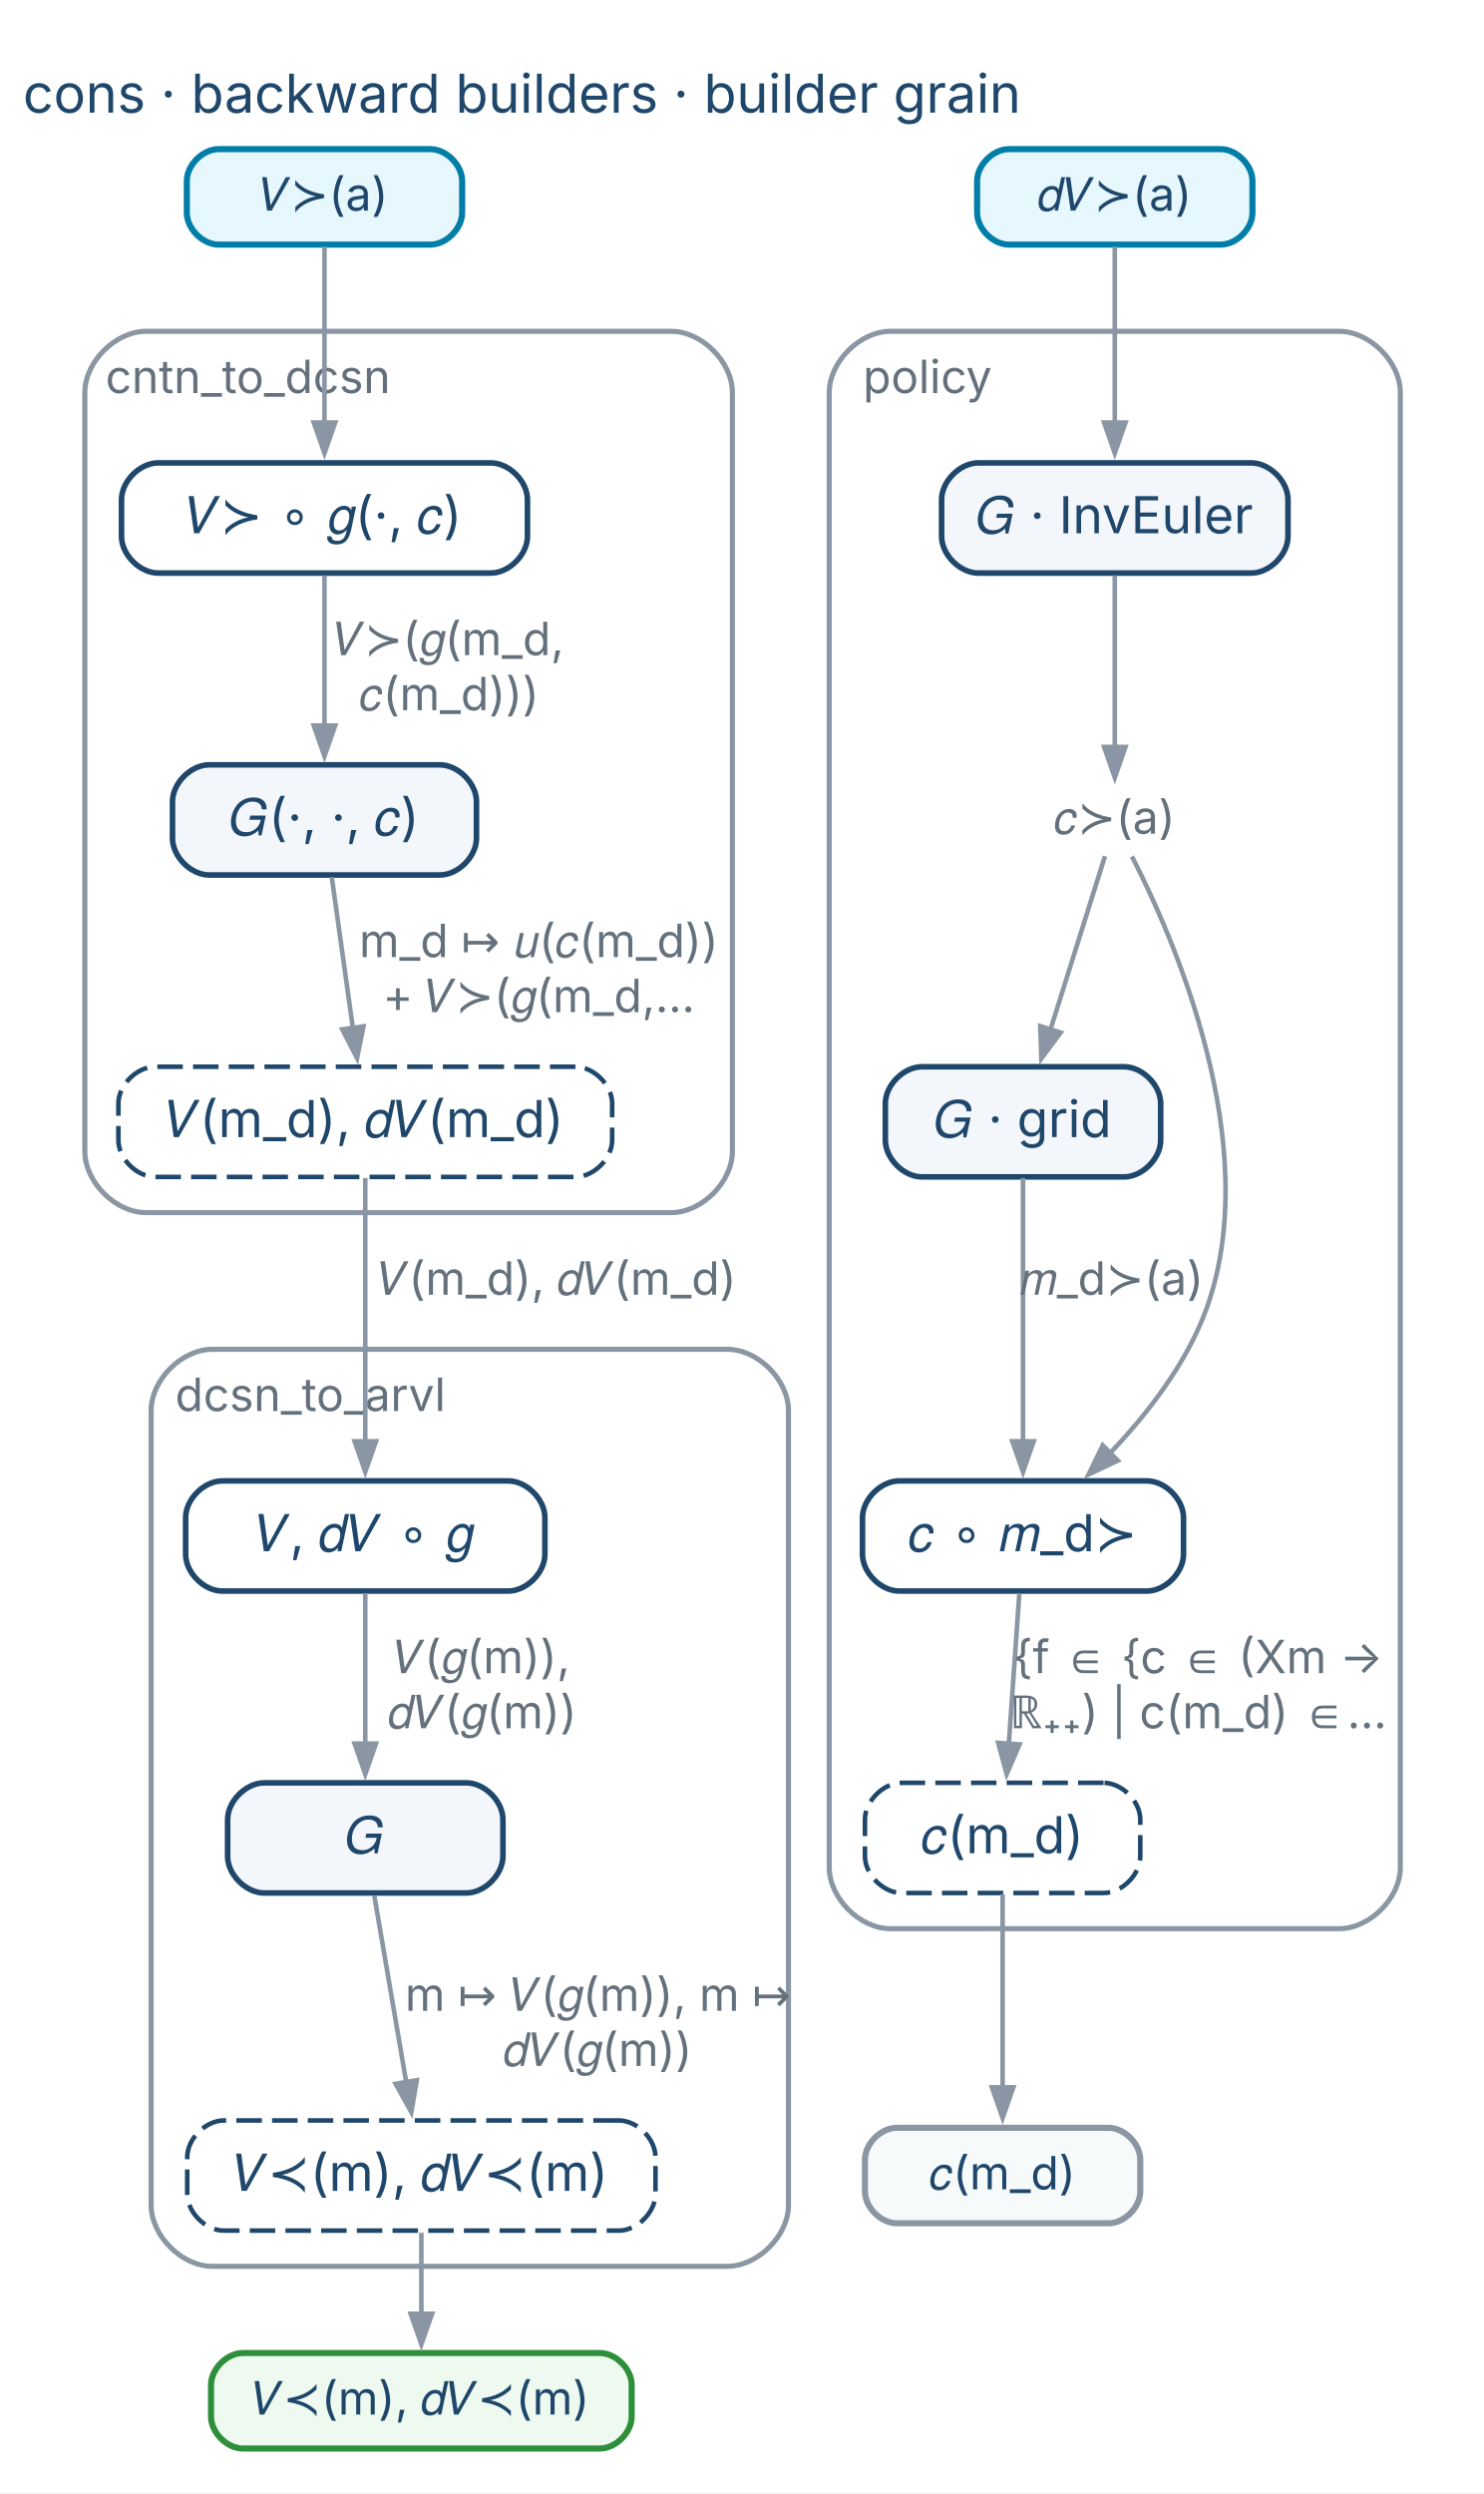
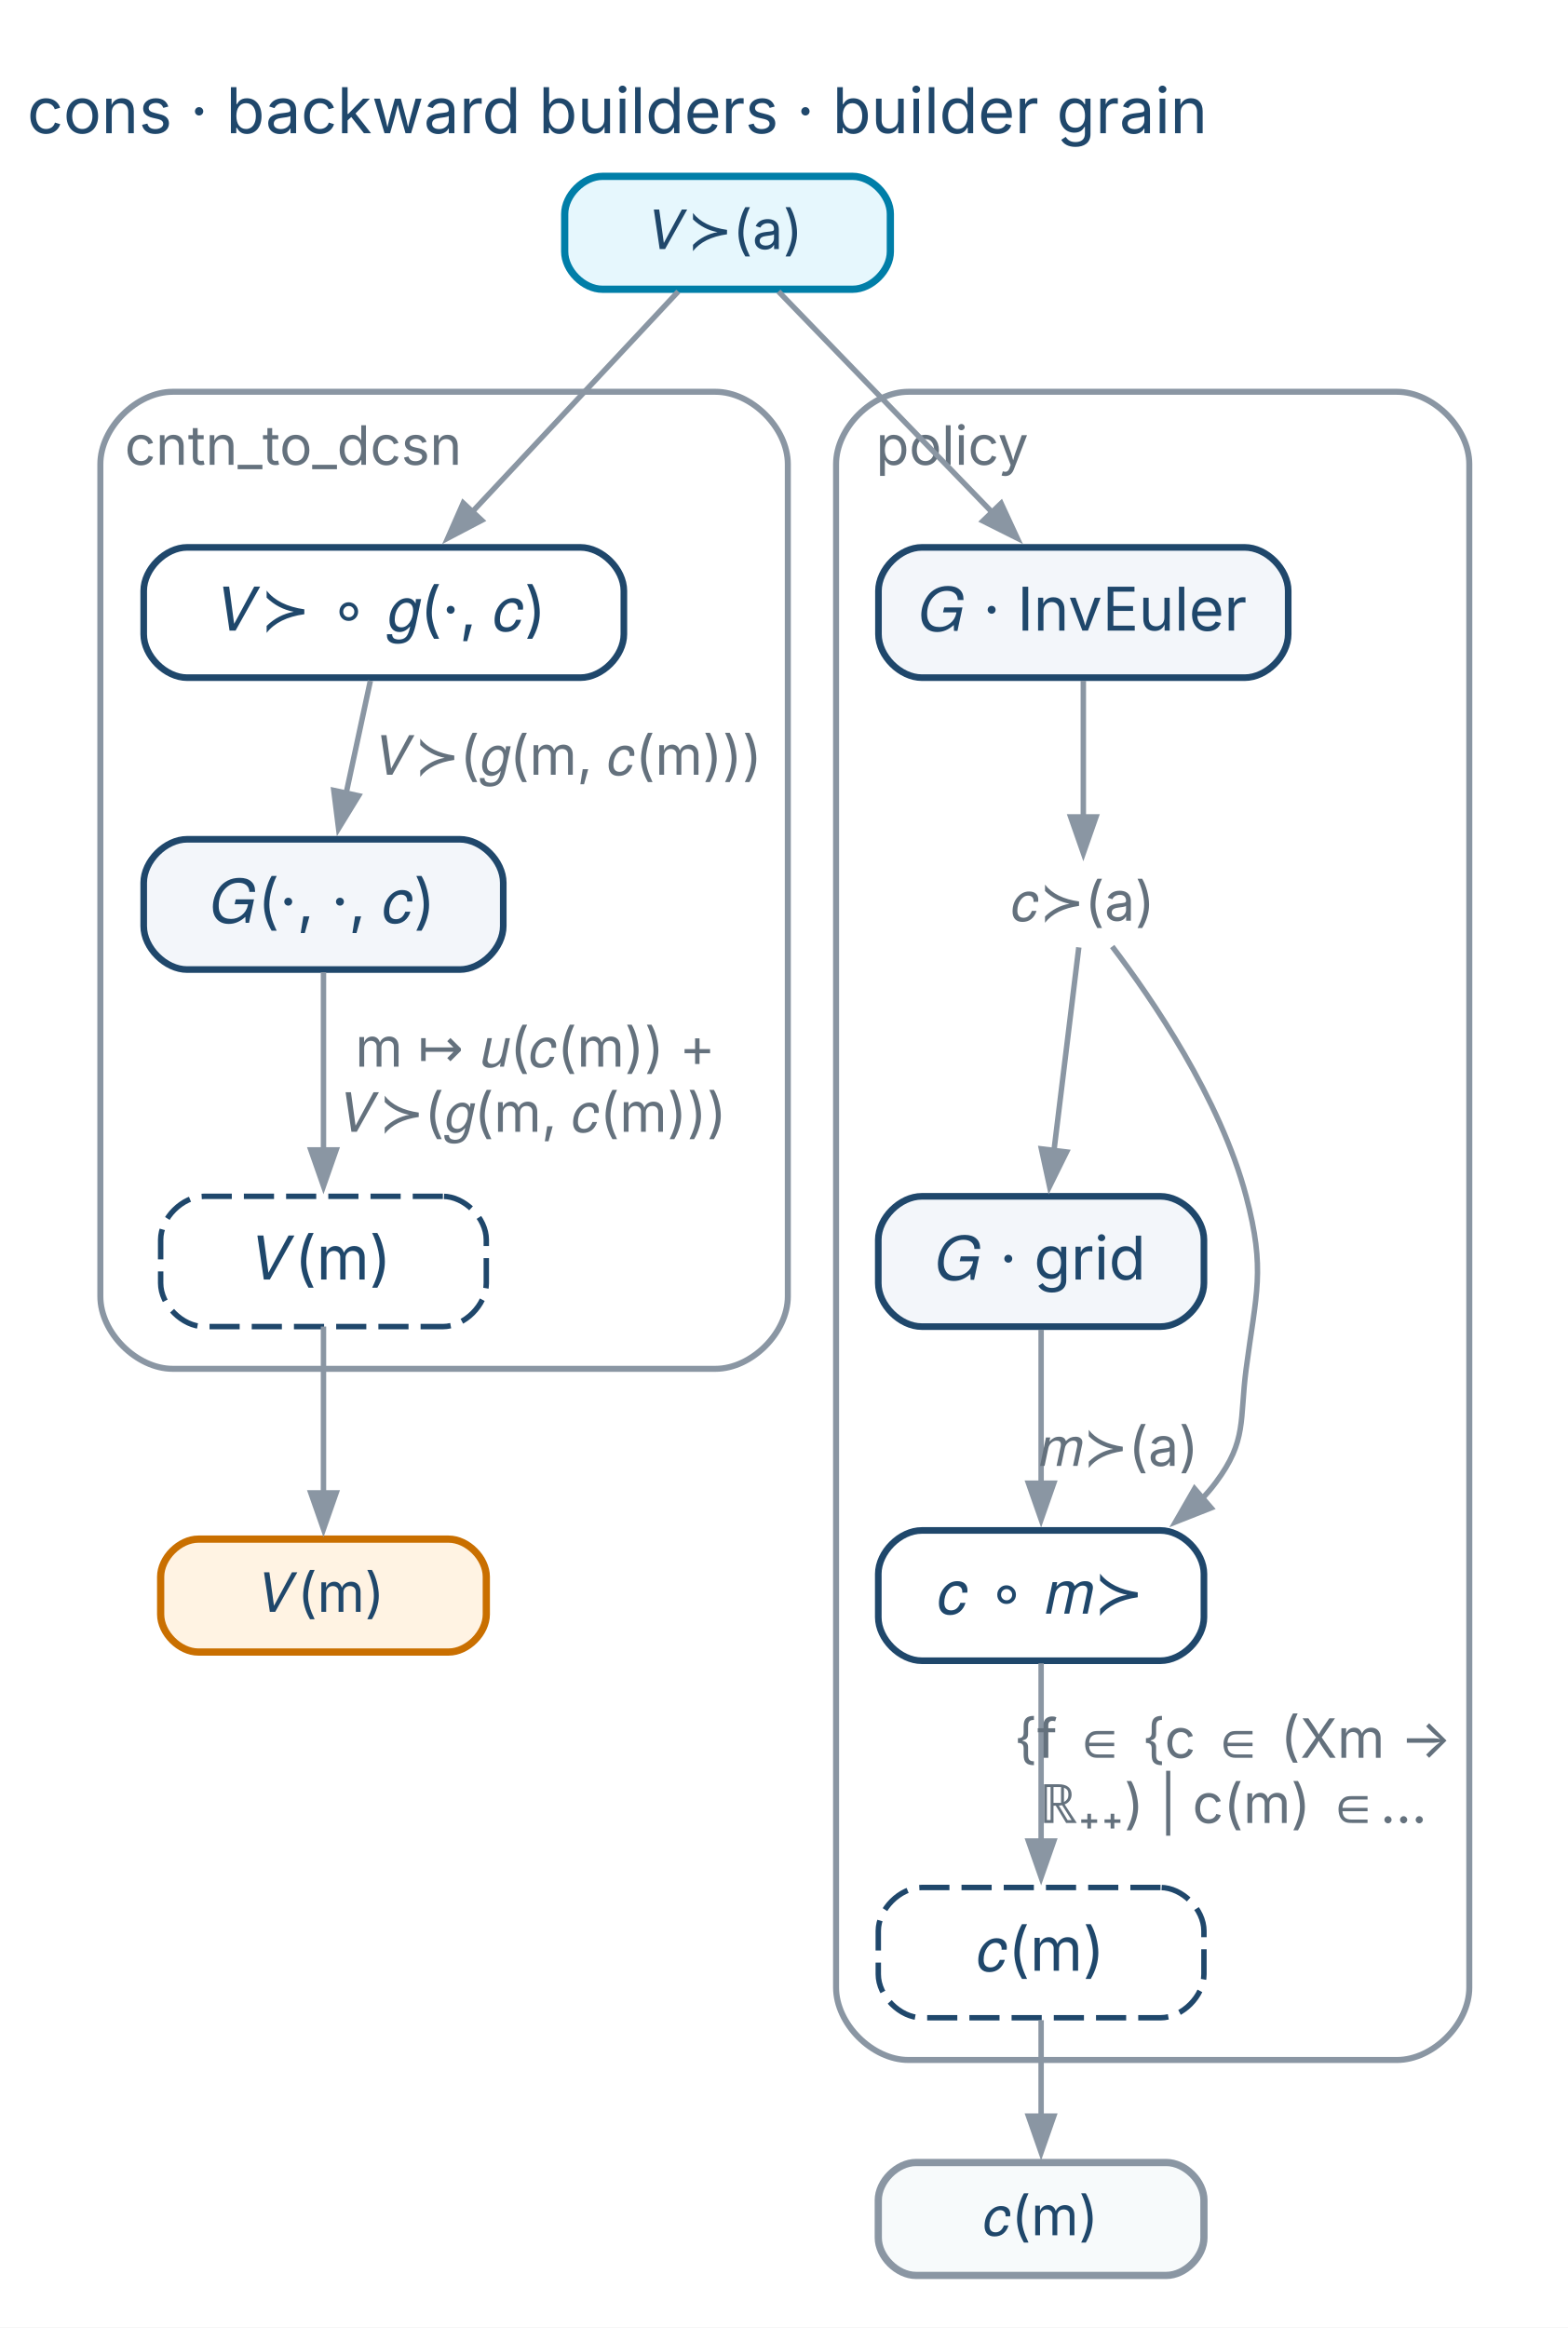
- <svg xmlns="http://www.w3.org/2000/svg" xmlns:xlink="http://www.w3.org/1999/xlink" width="291pt" height="489pt" viewBox="0.00 0.00 291.00 489.00">
-   <g id="graph0" class="graph" transform="scale(1 1) rotate(0) translate(8.64 480.08)">
-     <polygon fill="white" stroke="none" points="-8.64,8.64 -8.64,-480.08 282.64,-480.08 282.64,8.64 -8.64,8.64" />
-     <text xml:space="preserve" text-anchor="middle" x="93.73" y="-457.99" font-family="Inter,Helvetica Neue,Helvetica,Arial,sans-serif" font-size="10.50" fill="#1f476b">cons · backward builders · builder grain</text>
+ <svg xmlns="http://www.w3.org/2000/svg" xmlns:xlink="http://www.w3.org/1999/xlink" width="260pt" height="386pt" viewBox="0.00 0.00 260.00 386.00">
+   <g id="graph0" class="graph" transform="scale(1 1) rotate(0) translate(8.64 377.28)">
+     <polygon fill="white" stroke="none" points="-8.64,8.64 -8.64,-377.28 251.64,-377.28 251.64,8.64 -8.64,8.64" />
+     <text xml:space="preserve" text-anchor="middle" x="93.73" y="-355.19" font-family="Inter,Helvetica Neue,Helvetica,Arial,sans-serif" font-size="10.50" fill="#1f476b">cons · backward builders · builder grain</text>
    <g id="clust1" class="cluster">
-       <path fill="white" stroke="#8a96a3" d="M20,-242.32C20,-242.32 123,-242.32 123,-242.32 129,-242.32 135,-248.32 135,-254.32 135,-254.32 135,-403.12 135,-403.12 135,-409.12 129,-415.12 123,-415.12 123,-415.12 20,-415.12 20,-415.12 14,-415.12 8,-409.12 8,-403.12 8,-403.12 8,-254.32 8,-254.32 8,-248.32 14,-242.32 20,-242.32" />
-       <text xml:space="preserve" text-anchor="middle" x="40" y="-403.02" font-family="Inter,Helvetica Neue,Helvetica,Arial,sans-serif" font-size="9.00" fill="#64717d">cntn_to_dcsn</text>
+       <path fill="white" stroke="#8a96a3" d="M20,-150.32C20,-150.32 110,-150.32 110,-150.32 116,-150.32 122,-156.32 122,-162.32 122,-162.32 122,-300.32 122,-300.32 122,-306.32 116,-312.32 110,-312.32 110,-312.32 20,-312.32 20,-312.32 14,-312.32 8,-306.32 8,-300.32 8,-300.32 8,-162.32 8,-162.32 8,-156.32 14,-150.32 20,-150.32" />
+       <text xml:space="preserve" text-anchor="middle" x="40" y="-300.22" font-family="Inter,Helvetica Neue,Helvetica,Arial,sans-serif" font-size="9.00" fill="#64717d">cntn_to_dcsn</text>
    </g>
    <g id="clust2" class="cluster">
-       <path fill="white" stroke="#8a96a3" d="M33,-35.72C33,-35.72 134,-35.72 134,-35.72 140,-35.72 146,-41.72 146,-47.72 146,-47.72 146,-203.52 146,-203.52 146,-209.52 140,-215.52 134,-215.52 134,-215.52 33,-215.52 33,-215.52 27,-215.52 21,-209.52 21,-203.52 21,-203.52 21,-47.72 21,-47.72 21,-41.72 27,-35.72 33,-35.72" />
-       <text xml:space="preserve" text-anchor="middle" x="52.24" y="-203.42" font-family="Inter,Helvetica Neue,Helvetica,Arial,sans-serif" font-size="9.00" fill="#64717d">dcsn_to_arvl</text>
-     </g>
-     <g id="clust3" class="cluster">
-       <path fill="white" stroke="#8a96a3" d="M166,-101.92C166,-101.92 254,-101.92 254,-101.92 260,-101.92 266,-107.92 266,-113.92 266,-113.92 266,-403.12 266,-403.12 266,-409.12 260,-415.12 254,-415.12 254,-415.12 166,-415.12 166,-415.12 160,-415.12 154,-409.12 154,-403.12 154,-403.12 154,-113.92 154,-113.92 154,-107.92 160,-101.92 166,-101.92" />
-       <text xml:space="preserve" text-anchor="middle" x="173.25" y="-403.02" font-family="Inter,Helvetica Neue,Helvetica,Arial,sans-serif" font-size="9.00" fill="#64717d">policy</text>
+       <path fill="white" stroke="#8a96a3" d="M142,-35.72C142,-35.72 223,-35.72 223,-35.72 229,-35.72 235,-41.72 235,-47.72 235,-47.72 235,-300.32 235,-300.32 235,-306.32 229,-312.32 223,-312.32 223,-312.32 142,-312.32 142,-312.32 136,-312.32 130,-306.32 130,-300.32 130,-300.32 130,-47.72 130,-47.72 130,-41.72 136,-35.72 142,-35.72" />
+       <text xml:space="preserve" text-anchor="middle" x="149.25" y="-300.22" font-family="Inter,Helvetica Neue,Helvetica,Arial,sans-serif" font-size="9.00" fill="#64717d">policy</text>
    </g>
    <g id="node1" class="node wire-cntn">
      <g id="a_node1">
        <a xlink:title="cons:function:cntn:V — 𝑉≻(a)">
-           <path fill="#e6f7fd" stroke="#007ea8" stroke-width="1.2" d="M75.76,-450.84C75.76,-450.84 34.24,-450.84 34.24,-450.84 31.12,-450.84 28,-447.72 28,-444.6 28,-444.6 28,-438.36 28,-438.36 28,-435.24 31.12,-432.12 34.24,-432.12 34.24,-432.12 75.76,-432.12 75.76,-432.12 78.88,-432.12 82,-435.24 82,-438.36 82,-438.36 82,-444.6 82,-444.6 82,-447.72 78.88,-450.84 75.76,-450.84" />
-           <text xml:space="preserve" text-anchor="middle" x="55" y="-438.78" font-family="Inter,Helvetica Neue,Helvetica,Arial,sans-serif" font-size="9.00" fill="#1f476b">𝑉≻(a)</text>
+           <path fill="#e6f7fd" stroke="#007ea8" stroke-width="1.2" d="M132.76,-348.04C132.76,-348.04 91.24,-348.04 91.24,-348.04 88.12,-348.04 85,-344.92 85,-341.8 85,-341.8 85,-335.56 85,-335.56 85,-332.44 88.12,-329.32 91.24,-329.32 91.24,-329.32 132.76,-329.32 132.76,-329.32 135.88,-329.32 139,-332.44 139,-335.56 139,-335.56 139,-341.8 139,-341.8 139,-344.92 135.88,-348.04 132.76,-348.04" />
+           <text xml:space="preserve" text-anchor="middle" x="112" y="-335.98" font-family="Inter,Helvetica Neue,Helvetica,Arial,sans-serif" font-size="9.00" fill="#1f476b">𝑉≻(a)</text>
        </a>
      </g>
    </g>
-     <g id="node5" class="node op-transport">
-       <g id="a_node5">
+     <g id="node4" class="node op-transport">
+       <g id="a_node4">
        <a xlink:title="cntn_to_dcsn:Pullback — Pullback of 𝑉≻ along 𝑔 at 𝑐">
-           <path fill="none" stroke="#1f476b" stroke-width="1.1" d="M87.61,-389.32C87.61,-389.32 22.39,-389.32 22.39,-389.32 18.79,-389.32 15.19,-385.72 15.19,-382.12 15.19,-382.12 15.19,-374.92 15.19,-374.92 15.19,-371.32 18.79,-367.72 22.39,-367.72 22.39,-367.72 87.61,-367.72 87.61,-367.72 91.21,-367.72 94.81,-371.32 94.81,-374.92 94.81,-374.92 94.81,-382.12 94.81,-382.12 94.81,-385.72 91.21,-389.32 87.61,-389.32" />
-           <text xml:space="preserve" text-anchor="middle" x="55" y="-375.52" font-family="Inter,Helvetica Neue,Helvetica,Arial,sans-serif" font-size="10.00" fill="#1f476b">𝑉≻ ∘ 𝑔(·, 𝑐)</text>
+           <path fill="none" stroke="#1f476b" stroke-width="1.1" d="M87.61,-286.52C87.61,-286.52 22.39,-286.52 22.39,-286.52 18.79,-286.52 15.19,-282.92 15.19,-279.32 15.19,-279.32 15.19,-272.12 15.19,-272.12 15.19,-268.52 18.79,-264.92 22.39,-264.92 22.39,-264.92 87.61,-264.92 87.61,-264.92 91.21,-264.92 94.81,-268.52 94.81,-272.12 94.81,-272.12 94.81,-279.32 94.81,-279.32 94.81,-282.92 91.21,-286.52 87.61,-286.52" />
+           <text xml:space="preserve" text-anchor="middle" x="55" y="-272.72" font-family="Inter,Helvetica Neue,Helvetica,Arial,sans-serif" font-size="10.00" fill="#1f476b">𝑉≻ ∘ 𝑔(·, 𝑐)</text>
        </a>
      </g>
    </g>
    <g id="edge1" class="edge">
-       <path fill="none" stroke="#8a96a3" stroke-width="0.9" d="M55,-431.75C55,-422.76 55,-408.51 55,-397.16" />
-       <polygon fill="#8a96a3" stroke="#8a96a3" stroke-width="0.9" points="57.1,-397.23 55,-391.23 52.9,-397.23 57.1,-397.23" />
+       <path fill="none" stroke="#8a96a3" stroke-width="0.9" d="M103.83,-328.95C94.94,-319.44 80.55,-304.05 69.69,-292.43" />
+       <polygon fill="#8a96a3" stroke="#8a96a3" stroke-width="0.9" points="71.24,-291.01 65.61,-288.06 68.17,-293.88 71.24,-291.01" />
    </g>
-     <g id="node2" class="node wire-cntn">
-       <g id="a_node2">
-         <a xlink:title="cons:function:cntn:dV — 𝑑𝑉≻(a)">
-           <path fill="#e6f7fd" stroke="#007ea8" stroke-width="1.2" d="M230.76,-450.84C230.76,-450.84 189.24,-450.84 189.24,-450.84 186.12,-450.84 183,-447.72 183,-444.6 183,-444.6 183,-438.36 183,-438.36 183,-435.24 186.12,-432.12 189.24,-432.12 189.24,-432.12 230.76,-432.12 230.76,-432.12 233.88,-432.12 237,-435.24 237,-438.36 237,-438.36 237,-444.6 237,-444.6 237,-447.72 233.88,-450.84 230.76,-450.84" />
-           <text xml:space="preserve" text-anchor="middle" x="210" y="-438.78" font-family="Inter,Helvetica Neue,Helvetica,Arial,sans-serif" font-size="9.00" fill="#1f476b">𝑑𝑉≻(a)</text>
-         </a>
-       </g>
-     </g>
-     <g id="node12" class="node op-combination">
-       <g id="a_node12">
+     <g id="node8" class="node op-combination">
+       <g id="a_node8">
        <a xlink:title="policy.InvEuler:Aggregation — Apply 𝐺 of the statement InvEuler">
-           <path fill="#f3f6fa" stroke="#1f476b" stroke-width="1.1" d="M236.77,-389.32C236.77,-389.32 183.23,-389.32 183.23,-389.32 179.63,-389.32 176.03,-385.72 176.03,-382.12 176.03,-382.12 176.03,-374.92 176.03,-374.92 176.03,-371.32 179.63,-367.72 183.23,-367.72 183.23,-367.72 236.77,-367.72 236.77,-367.72 240.37,-367.72 243.97,-371.32 243.97,-374.92 243.97,-374.92 243.97,-382.12 243.97,-382.12 243.97,-385.72 240.37,-389.32 236.77,-389.32" />
-           <text xml:space="preserve" text-anchor="middle" x="210" y="-375.52" font-family="Inter,Helvetica Neue,Helvetica,Arial,sans-serif" font-size="10.00" fill="#1f476b">𝐺 · InvEuler</text>
+           <path fill="#f3f6fa" stroke="#1f476b" stroke-width="1.1" d="M197.77,-286.52C197.77,-286.52 144.23,-286.52 144.23,-286.52 140.63,-286.52 137.03,-282.92 137.03,-279.32 137.03,-279.32 137.03,-272.12 137.03,-272.12 137.03,-268.52 140.63,-264.92 144.23,-264.92 144.23,-264.92 197.77,-264.92 197.77,-264.92 201.37,-264.92 204.97,-268.52 204.97,-272.12 204.97,-272.12 204.97,-279.32 204.97,-279.32 204.97,-282.92 201.37,-286.52 197.77,-286.52" />
+           <text xml:space="preserve" text-anchor="middle" x="171" y="-272.72" font-family="Inter,Helvetica Neue,Helvetica,Arial,sans-serif" font-size="10.00" fill="#1f476b">𝐺 · InvEuler</text>
        </a>
      </g>
    </g>
    <g id="edge3" class="edge">
-       <path fill="none" stroke="#8a96a3" stroke-width="0.9" d="M210,-431.75C210,-422.76 210,-408.51 210,-397.16" />
-       <polygon fill="#8a96a3" stroke="#8a96a3" stroke-width="0.9" points="212.1,-397.23 210,-391.23 207.9,-397.23 212.1,-397.23" />
+       <path fill="none" stroke="#8a96a3" stroke-width="0.9" d="M120.45,-328.95C129.74,-319.35 144.82,-303.76 156.1,-292.11" />
+       <polygon fill="#8a96a3" stroke="#8a96a3" stroke-width="0.9" points="157.37,-293.82 160.04,-288.05 154.35,-290.9 157.37,-293.82" />
    </g>
-     <g id="node3" class="node wire-arvl">
-       <g id="a_node3">
-         <a xlink:title="cons:function:arvl:V, cons:function:arvl:dV — 𝑉≺(m), 𝑑𝑉≺(m)">
-           <path fill="#eef9ef" stroke="#2e8f3b" stroke-width="1.2" d="M109.01,-18.72C109.01,-18.72 38.99,-18.72 38.99,-18.72 35.87,-18.72 32.75,-15.6 32.75,-12.48 32.75,-12.48 32.75,-6.24 32.75,-6.24 32.75,-3.12 35.87,0 38.99,0 38.99,0 109.01,0 109.01,0 112.13,0 115.25,-3.12 115.25,-6.24 115.25,-6.24 115.25,-12.48 115.25,-12.48 115.25,-15.6 112.13,-18.72 109.01,-18.72" />
-           <text xml:space="preserve" text-anchor="middle" x="74" y="-6.66" font-family="Inter,Helvetica Neue,Helvetica,Arial,sans-serif" font-size="9.00" fill="#1f476b">𝑉≺(m), 𝑑𝑉≺(m)</text>
+     <g id="node2" class="node wire-none">
+       <g id="a_node2">
+         <a xlink:title="policy:Evaluation:c:result — 𝑐(m)">
+           <path fill="#f7fafb" stroke="#8a96a3" stroke-width="1.2" d="M184.76,-18.72C184.76,-18.72 143.24,-18.72 143.24,-18.72 140.12,-18.72 137,-15.6 137,-12.48 137,-12.48 137,-6.24 137,-6.24 137,-3.12 140.12,0 143.24,0 143.24,0 184.76,0 184.76,0 187.88,0 191,-3.12 191,-6.24 191,-6.24 191,-12.48 191,-12.48 191,-15.6 187.88,-18.72 184.76,-18.72" />
+           <text xml:space="preserve" text-anchor="middle" x="164" y="-6.66" font-family="Inter,Helvetica Neue,Helvetica,Arial,sans-serif" font-size="9.00" fill="#1f476b">𝑐(m)</text>
        </a>
      </g>
    </g>
-     <g id="node4" class="node wire-none">
-       <g id="a_node4">
-         <a xlink:title="policy:Evaluation:c:result — 𝑐(m_d)">
-           <path fill="#f7fafb" stroke="#8a96a3" stroke-width="1.2" d="M208.76,-62.88C208.76,-62.88 167.24,-62.88 167.24,-62.88 164.12,-62.88 161,-59.76 161,-56.64 161,-56.64 161,-50.4 161,-50.4 161,-47.28 164.12,-44.16 167.24,-44.16 167.24,-44.16 208.76,-44.16 208.76,-44.16 211.88,-44.16 215,-47.28 215,-50.4 215,-50.4 215,-56.64 215,-56.64 215,-59.76 211.88,-62.88 208.76,-62.88" />
-           <text xml:space="preserve" text-anchor="middle" x="188" y="-50.82" font-family="Inter,Helvetica Neue,Helvetica,Arial,sans-serif" font-size="9.00" fill="#1f476b">𝑐(m_d)</text>
+     <g id="node3" class="node wire-dcsn">
+       <g id="a_node3">
+         <a xlink:title="cons:function:dcsn:V — 𝑉(m)">
+           <path fill="#fff3e3" stroke="#c96f00" stroke-width="1.2" d="M65.76,-122.08C65.76,-122.08 24.24,-122.08 24.24,-122.08 21.12,-122.08 18,-118.96 18,-115.84 18,-115.84 18,-109.6 18,-109.6 18,-106.48 21.12,-103.36 24.24,-103.36 24.24,-103.36 65.76,-103.36 65.76,-103.36 68.88,-103.36 72,-106.48 72,-109.6 72,-109.6 72,-115.84 72,-115.84 72,-118.96 68.88,-122.08 65.76,-122.08" />
+           <text xml:space="preserve" text-anchor="middle" x="45" y="-110.02" font-family="Inter,Helvetica Neue,Helvetica,Arial,sans-serif" font-size="9.00" fill="#1f476b">𝑉(m)</text>
        </a>
      </g>
    </g>
-     <g id="node6" class="node op-combination">
-       <g id="a_node6">
+     <g id="node5" class="node op-combination">
+       <g id="a_node5">
        <a xlink:title="cntn_to_dcsn:Aggregation — Value aggregation 𝐺">
-           <path fill="#f3f6fa" stroke="#1f476b" stroke-width="1.1" d="M77.61,-330.12C77.61,-330.12 32.39,-330.12 32.39,-330.12 28.79,-330.12 25.19,-326.52 25.19,-322.92 25.19,-322.92 25.19,-315.72 25.19,-315.72 25.19,-312.12 28.79,-308.52 32.39,-308.52 32.39,-308.52 77.61,-308.52 77.61,-308.52 81.21,-308.52 84.81,-312.12 84.81,-315.72 84.81,-315.72 84.81,-322.92 84.81,-322.92 84.81,-326.52 81.21,-330.12 77.61,-330.12" />
-           <text xml:space="preserve" text-anchor="middle" x="55" y="-316.32" font-family="Inter,Helvetica Neue,Helvetica,Arial,sans-serif" font-size="10.00" fill="#1f476b">𝐺(·, ·, 𝑐)</text>
+           <path fill="#f3f6fa" stroke="#1f476b" stroke-width="1.1" d="M67.61,-238.12C67.61,-238.12 22.39,-238.12 22.39,-238.12 18.79,-238.12 15.19,-234.52 15.19,-230.92 15.19,-230.92 15.19,-223.72 15.19,-223.72 15.19,-220.12 18.79,-216.52 22.39,-216.52 22.39,-216.52 67.61,-216.52 67.61,-216.52 71.21,-216.52 74.81,-220.12 74.81,-223.72 74.81,-223.72 74.81,-230.92 74.81,-230.92 74.81,-234.52 71.21,-238.12 67.61,-238.12" />
+           <text xml:space="preserve" text-anchor="middle" x="45" y="-224.32" font-family="Inter,Helvetica Neue,Helvetica,Arial,sans-serif" font-size="10.00" fill="#1f476b">𝐺(·, ·, 𝑐)</text>
        </a>
      </g>
    </g>
-     <g id="edge9" class="edge wire-cntn">
-       <g id="a_edge9">
-         <a xlink:title="cons:function:cntn:V:g — 𝑉≻(𝑔(m_d, 𝑐(m_d)))">
-           <path fill="none" stroke="#8a96a3" stroke-width="0.9" d="M55,-367.29C55,-359.08 55,-347.36 55,-337.68" />
-           <polygon fill="#8a96a3" stroke="#8a96a3" stroke-width="0.9" points="57.1,-337.82 55,-331.82 52.9,-337.82 57.1,-337.82" />
+     <g id="edge8" class="edge wire-cntn">
+       <g id="a_edge8">
+         <a xlink:title="cons:function:cntn:V:g — 𝑉≻(𝑔(m, 𝑐(m)))">
+           <path fill="none" stroke="#8a96a3" stroke-width="0.9" d="M52.78,-264.42C51.59,-258.9 50.09,-251.94 48.73,-245.61" />
+           <polygon fill="#8a96a3" stroke="#8a96a3" stroke-width="0.9" points="50.82,-245.34 47.5,-239.92 46.71,-246.23 50.82,-245.34" />
        </a>
      </g>
-       <text xml:space="preserve" text-anchor="middle" x="79.5" y="-351.62" font-family="Inter,Helvetica Neue,Helvetica,Arial,sans-serif" font-size="9.00" fill="#64717d">𝑉≻(𝑔(m_d,</text>
-       <text xml:space="preserve" text-anchor="middle" x="79.5" y="-340.82" font-family="Inter,Helvetica Neue,Helvetica,Arial,sans-serif" font-size="9.00" fill="#64717d">𝑐(m_d)))</text>
+       <text xml:space="preserve" text-anchor="middle" x="86.01" y="-248.82" font-family="Inter,Helvetica Neue,Helvetica,Arial,sans-serif" font-size="9.00" fill="#64717d">𝑉≻(𝑔(m, 𝑐(m)))</text>
    </g>
-     <g id="node7" class="node op-reference">
-       <g id="a_node7">
-         <a xlink:title="cntn_to_dcsn:Evaluation — Evaluation of 𝑉, 𝑑𝑉">
-           <path fill="none" stroke="#1f476b" stroke-width="0.9" stroke-dasharray="5,2" d="M104.22,-270.92C104.22,-270.92 21.78,-270.92 21.78,-270.92 18.18,-270.92 14.58,-267.32 14.58,-263.72 14.58,-263.72 14.58,-256.52 14.58,-256.52 14.58,-252.92 18.18,-249.32 21.78,-249.32 21.78,-249.32 104.22,-249.32 104.22,-249.32 107.82,-249.32 111.42,-252.92 111.42,-256.52 111.42,-256.52 111.42,-263.72 111.42,-263.72 111.42,-267.32 107.82,-270.92 104.22,-270.92" />
-           <text xml:space="preserve" text-anchor="middle" x="63" y="-257.12" font-family="Inter,Helvetica Neue,Helvetica,Arial,sans-serif" font-size="10.00" fill="#1f476b">𝑉(m_d), 𝑑𝑉(m_d)</text>
+     <g id="node6" class="node op-reference">
+       <g id="a_node6">
+         <a xlink:title="cntn_to_dcsn:Evaluation — Evaluation of 𝑉">
+           <path fill="none" stroke="#1f476b" stroke-width="0.9" stroke-dasharray="5,2" d="M64.8,-178.92C64.8,-178.92 25.2,-178.92 25.2,-178.92 21.6,-178.92 18,-175.32 18,-171.72 18,-171.72 18,-164.52 18,-164.52 18,-160.92 21.6,-157.32 25.2,-157.32 25.2,-157.32 64.8,-157.32 64.8,-157.32 68.4,-157.32 72,-160.92 72,-164.52 72,-164.52 72,-171.72 72,-171.72 72,-175.32 68.4,-178.92 64.8,-178.92" />
+           <text xml:space="preserve" text-anchor="middle" x="45" y="-165.12" font-family="Inter,Helvetica Neue,Helvetica,Arial,sans-serif" font-size="10.00" fill="#1f476b">𝑉(m)</text>
        </a>
      </g>
    </g>
-     <g id="edge10" class="edge wire-none">
-       <g id="a_edge10">
-         <a xlink:title="cntn_to_dcsn:Aggregation:V:result, cntn_to_dcsn:Aggregation:dV:result — m_d ↦ 𝑢(𝑐(m_d)) + 𝑉≻(𝑔(m_d, 𝑐(m_d))), m_d ↦ 𝑑𝑢(𝑐(m_d))">
-           <path fill="none" stroke="#8a96a3" stroke-width="0.9" d="M56.43,-308.09C57.58,-299.88 59.22,-288.16 60.57,-278.48" />
-           <polygon fill="#8a96a3" stroke="#8a96a3" stroke-width="0.9" points="62.64,-278.84 61.39,-272.61 58.48,-278.26 62.64,-278.84" />
+     <g id="edge9" class="edge wire-none">
+       <g id="a_edge9">
+         <a xlink:title="cntn_to_dcsn:Aggregation:V:result — m ↦ 𝑢(𝑐(m)) + 𝑉≻(𝑔(m, 𝑐(m)))">
+           <path fill="none" stroke="#8a96a3" stroke-width="0.9" d="M45,-216.09C45,-207.88 45,-196.16 45,-186.48" />
+           <polygon fill="#8a96a3" stroke="#8a96a3" stroke-width="0.9" points="47.1,-186.62 45,-180.62 42.9,-186.62 47.1,-186.62" />
        </a>
      </g>
-       <text xml:space="preserve" text-anchor="middle" x="97.03" y="-292.42" font-family="Inter,Helvetica Neue,Helvetica,Arial,sans-serif" font-size="9.00" fill="#64717d">m_d ↦ 𝑢(𝑐(m_d))</text>
-       <text xml:space="preserve" text-anchor="middle" x="97.03" y="-281.62" font-family="Inter,Helvetica Neue,Helvetica,Arial,sans-serif" font-size="9.00" fill="#64717d">+ 𝑉≻(𝑔(m_d,…</text>
+       <text xml:space="preserve" text-anchor="middle" x="80.12" y="-200.42" font-family="Inter,Helvetica Neue,Helvetica,Arial,sans-serif" font-size="9.00" fill="#64717d">m ↦ 𝑢(𝑐(m)) +</text>
+       <text xml:space="preserve" text-anchor="middle" x="80.12" y="-189.62" font-family="Inter,Helvetica Neue,Helvetica,Arial,sans-serif" font-size="9.00" fill="#64717d">𝑉≻(𝑔(m, 𝑐(m)))</text>
    </g>
-     <g id="node8" class="node op-transport">
-       <g id="a_node8">
-         <a xlink:title="dcsn_to_arvl:Pullback — Pullback of 𝑉, 𝑑𝑉 along the law of motion 𝑔">
-           <path fill="none" stroke="#1f476b" stroke-width="1.1" d="M91.03,-189.72C91.03,-189.72 34.97,-189.72 34.97,-189.72 31.37,-189.72 27.77,-186.12 27.77,-182.52 27.77,-182.52 27.77,-175.32 27.77,-175.32 27.77,-171.72 31.37,-168.12 34.97,-168.12 34.97,-168.12 91.03,-168.12 91.03,-168.12 94.63,-168.12 98.23,-171.72 98.23,-175.32 98.23,-175.32 98.23,-182.52 98.23,-182.52 98.23,-186.12 94.63,-189.72 91.03,-189.72" />
-           <text xml:space="preserve" text-anchor="middle" x="63" y="-175.92" font-family="Inter,Helvetica Neue,Helvetica,Arial,sans-serif" font-size="10.00" fill="#1f476b">𝑉, 𝑑𝑉 ∘ 𝑔</text>
+     <g id="edge2" class="edge">
+       <path fill="none" stroke="#8a96a3" stroke-width="0.9" d="M45,-157.33C45,-149.59 45,-138.65 45,-129.66" />
+       <polygon fill="#8a96a3" stroke="#8a96a3" stroke-width="0.9" points="47.1,-129.75 45,-123.75 42.9,-129.75 47.1,-129.75" />
+     </g>
+     <g id="node7" class="node wire-cntn">
+       <g id="a_node7">
+         <a xlink:title="cons:function:cntn:c — 𝑐≻(a)">
+           <text xml:space="preserve" text-anchor="middle" x="171" y="-224.62" font-family="Inter,Helvetica Neue,Helvetica,Arial,sans-serif" font-size="9.00" fill="#64717d">𝑐≻(a)</text>
        </a>
      </g>
    </g>
-     <g id="edge8" class="edge wire-dcsn">
-       <g id="a_edge8">
-         <a xlink:title="cons:function:dcsn:V, cons:function:dcsn:dV — 𝑉(m_d), 𝑑𝑉(m_d)">
-           <path fill="none" stroke="#8a96a3" stroke-width="0.9" d="M63,-249.09C63,-236.07 63,-213.14 63,-197.27" />
-           <polygon fill="#8a96a3" stroke="#8a96a3" stroke-width="0.9" points="65.1,-197.48 63,-191.48 60.9,-197.48 65.1,-197.48" />
-         </a>
-       </g>
-       <text xml:space="preserve" text-anchor="middle" x="100.74" y="-226.22" font-family="Inter,Helvetica Neue,Helvetica,Arial,sans-serif" font-size="9.00" fill="#64717d">𝑉(m_d), 𝑑𝑉(m_d)</text>
-     </g>
    <g id="node9" class="node op-combination">
      <g id="a_node9">
-         <a xlink:title="dcsn_to_arvl:Aggregation — Value aggregation 𝐺">
-           <path fill="#f3f6fa" stroke="#1f476b" stroke-width="1.1" d="M82.8,-130.52C82.8,-130.52 43.2,-130.52 43.2,-130.52 39.6,-130.52 36,-126.92 36,-123.32 36,-123.32 36,-116.12 36,-116.12 36,-112.52 39.6,-108.92 43.2,-108.92 43.2,-108.92 82.8,-108.92 82.8,-108.92 86.4,-108.92 90,-112.52 90,-116.12 90,-116.12 90,-123.32 90,-123.32 90,-126.92 86.4,-130.52 82.8,-130.52" />
-           <text xml:space="preserve" text-anchor="middle" x="63" y="-116.72" font-family="Inter,Helvetica Neue,Helvetica,Arial,sans-serif" font-size="10.00" fill="#1f476b">𝐺</text>
-         </a>
-       </g>
-     </g>
-     <g id="edge11" class="edge wire-dcsn">
-       <g id="a_edge11">
-         <a xlink:title="cons:function:dcsn:V:g, cons:function:dcsn:dV:g — 𝑉(𝑔(m)), 𝑑𝑉(𝑔(m))">
-           <path fill="none" stroke="#8a96a3" stroke-width="0.9" d="M63,-167.69C63,-159.48 63,-147.76 63,-138.08" />
-           <polygon fill="#8a96a3" stroke="#8a96a3" stroke-width="0.9" points="65.1,-138.22 63,-132.22 60.9,-138.22 65.1,-138.22" />
-         </a>
-       </g>
-       <text xml:space="preserve" text-anchor="middle" x="85.99" y="-152.02" font-family="Inter,Helvetica Neue,Helvetica,Arial,sans-serif" font-size="9.00" fill="#64717d">𝑉(𝑔(m)),</text>
-       <text xml:space="preserve" text-anchor="middle" x="85.99" y="-141.22" font-family="Inter,Helvetica Neue,Helvetica,Arial,sans-serif" font-size="9.00" fill="#64717d">𝑑𝑉(𝑔(m))</text>
-     </g>
-     <g id="node10" class="node op-reference">
-       <g id="a_node10">
-         <a xlink:title="dcsn_to_arvl:Evaluation — Evaluation of 𝑉≺, 𝑑𝑉≺">
-           <path fill="none" stroke="#1f476b" stroke-width="0.9" stroke-dasharray="5,2" d="M112.72,-64.32C112.72,-64.32 35.28,-64.32 35.28,-64.32 31.68,-64.32 28.08,-60.72 28.08,-57.12 28.08,-57.12 28.08,-49.92 28.08,-49.92 28.08,-46.32 31.68,-42.72 35.28,-42.72 35.28,-42.72 112.72,-42.72 112.72,-42.72 116.32,-42.72 119.92,-46.32 119.92,-49.92 119.92,-49.92 119.92,-57.12 119.92,-57.12 119.92,-60.72 116.32,-64.32 112.72,-64.32" />
-           <text xml:space="preserve" text-anchor="middle" x="74" y="-50.52" font-family="Inter,Helvetica Neue,Helvetica,Arial,sans-serif" font-size="10.00" fill="#1f476b">𝑉≺(m), 𝑑𝑉≺(m)</text>
-         </a>
-       </g>
-     </g>
-     <g id="edge12" class="edge wire-none">
-       <g id="a_edge12">
-         <a xlink:title="dcsn_to_arvl:Aggregation:V:result, dcsn_to_arvl:Aggregation:dV:result — m ↦ 𝑉(𝑔(m)), m ↦ 𝑑𝑉(𝑔(m))">
-           <path fill="none" stroke="#8a96a3" stroke-width="0.9" d="M64.77,-108.41C66.46,-98.52 69.05,-83.41 71.05,-71.71" />
-           <polygon fill="#8a96a3" stroke="#8a96a3" stroke-width="0.9" points="73.1,-72.21 72.04,-65.94 68.96,-71.5 73.1,-72.21" />
-         </a>
-       </g>
-       <text xml:space="preserve" text-anchor="middle" x="108.62" y="-85.82" font-family="Inter,Helvetica Neue,Helvetica,Arial,sans-serif" font-size="9.00" fill="#64717d">m ↦ 𝑉(𝑔(m)), m ↦</text>
-       <text xml:space="preserve" text-anchor="middle" x="108.62" y="-75.02" font-family="Inter,Helvetica Neue,Helvetica,Arial,sans-serif" font-size="9.00" fill="#64717d">𝑑𝑉(𝑔(m))</text>
-     </g>
-     <g id="edge2" class="edge">
-       <path fill="none" stroke="#8a96a3" stroke-width="0.9" d="M74,-42.31C74,-37.53 74,-31.72 74,-26.38" />
-       <polygon fill="#8a96a3" stroke="#8a96a3" stroke-width="0.9" points="76.1,-26.41 74,-20.41 71.9,-26.41 76.1,-26.41" />
-     </g>
-     <g id="node11" class="node wire-cntn">
-       <g id="a_node11">
-         <a xlink:title="cons:function:cntn:c — 𝑐≻(a)">
-           <text xml:space="preserve" text-anchor="middle" x="210" y="-316.62" font-family="Inter,Helvetica Neue,Helvetica,Arial,sans-serif" font-size="9.00" fill="#64717d">𝑐≻(a)</text>
-         </a>
-       </g>
-     </g>
-     <g id="node13" class="node op-combination">
-       <g id="a_node13">
        <a xlink:title="policy.grid:Aggregation — Apply 𝐺 of the statement grid">
-           <path fill="#f3f6fa" stroke="#1f476b" stroke-width="1.1" d="M211.8,-270.92C211.8,-270.92 172.2,-270.92 172.2,-270.92 168.6,-270.92 165,-267.32 165,-263.72 165,-263.72 165,-256.52 165,-256.52 165,-252.92 168.6,-249.32 172.2,-249.32 172.2,-249.32 211.8,-249.32 211.8,-249.32 215.4,-249.32 219,-252.92 219,-256.52 219,-256.52 219,-263.72 219,-263.72 219,-267.32 215.4,-270.92 211.8,-270.92" />
-           <text xml:space="preserve" text-anchor="middle" x="192" y="-257.12" font-family="Inter,Helvetica Neue,Helvetica,Arial,sans-serif" font-size="10.00" fill="#1f476b">𝐺 · grid</text>
+           <path fill="#f3f6fa" stroke="#1f476b" stroke-width="1.1" d="M183.8,-178.92C183.8,-178.92 144.2,-178.92 144.2,-178.92 140.6,-178.92 137,-175.32 137,-171.72 137,-171.72 137,-164.52 137,-164.52 137,-160.92 140.6,-157.32 144.2,-157.32 144.2,-157.32 183.8,-157.32 183.8,-157.32 187.4,-157.32 191,-160.92 191,-164.52 191,-164.52 191,-171.72 191,-171.72 191,-175.32 187.4,-178.92 183.8,-178.92" />
+           <text xml:space="preserve" text-anchor="middle" x="164" y="-165.12" font-family="Inter,Helvetica Neue,Helvetica,Arial,sans-serif" font-size="10.00" fill="#1f476b">𝐺 · grid</text>
        </a>
      </g>
    </g>
    <g id="edge5" class="edge">
-       <path fill="none" stroke="#8a96a3" stroke-width="0.9" d="M208.07,-312.2C205.54,-304.16 201,-289.72 197.39,-278.24" />
-       <polygon fill="#8a96a3" stroke="#8a96a3" stroke-width="0.9" points="199.39,-277.62 195.59,-272.52 195.39,-278.88 199.39,-277.62" />
+       <path fill="none" stroke="#8a96a3" stroke-width="0.9" d="M170.25,-220.2C169.27,-212.16 167.5,-197.72 166.1,-186.24" />
+       <polygon fill="#8a96a3" stroke="#8a96a3" stroke-width="0.9" points="168.22,-186.28 165.4,-180.57 164.05,-186.79 168.22,-186.28" />
    </g>
-     <g id="node14" class="node op-transport">
-       <g id="a_node14">
-         <a xlink:title="policy.identification:Pullback — Pullback of 𝑐 along 𝑚_d≻">
-           <path fill="none" stroke="#1f476b" stroke-width="1.1" d="M216.28,-189.72C216.28,-189.72 167.72,-189.72 167.72,-189.72 164.12,-189.72 160.52,-186.12 160.52,-182.52 160.52,-182.52 160.52,-175.32 160.52,-175.32 160.52,-171.72 164.12,-168.12 167.72,-168.12 167.72,-168.12 216.28,-168.12 216.28,-168.12 219.88,-168.12 223.48,-171.72 223.48,-175.32 223.48,-175.32 223.48,-182.52 223.48,-182.52 223.48,-186.12 219.88,-189.72 216.28,-189.72" />
-           <text xml:space="preserve" text-anchor="middle" x="192" y="-175.92" font-family="Inter,Helvetica Neue,Helvetica,Arial,sans-serif" font-size="10.00" fill="#1f476b">𝑐 ∘ 𝑚_d≻</text>
+     <g id="node10" class="node op-transport">
+       <g id="a_node10">
+         <a xlink:title="policy.identification:Pullback — Pullback of 𝑐 along 𝑚≻">
+           <path fill="none" stroke="#1f476b" stroke-width="1.1" d="M183.8,-123.52C183.8,-123.52 144.2,-123.52 144.2,-123.52 140.6,-123.52 137,-119.92 137,-116.32 137,-116.32 137,-109.12 137,-109.12 137,-105.52 140.6,-101.92 144.2,-101.92 144.2,-101.92 183.8,-101.92 183.8,-101.92 187.4,-101.92 191,-105.52 191,-109.12 191,-109.12 191,-116.32 191,-116.32 191,-119.92 187.4,-123.52 183.8,-123.52" />
+           <text xml:space="preserve" text-anchor="middle" x="164" y="-109.72" font-family="Inter,Helvetica Neue,Helvetica,Arial,sans-serif" font-size="10.00" fill="#1f476b">𝑐 ∘ 𝑚≻</text>
        </a>
      </g>
    </g>
    <g id="edge6" class="edge">
-       <path fill="none" stroke="#8a96a3" stroke-width="0.9" d="M213.36,-312.16C221.27,-296.78 239.56,-255.68 228,-223.52 224.11,-212.71 216.26,-202.68 208.88,-194.96" />
-       <polygon fill="#8a96a3" stroke="#8a96a3" stroke-width="0.9" points="210.6,-193.71 204.86,-190.98 207.64,-196.69 210.6,-193.71" />
+       <path fill="none" stroke="#8a96a3" stroke-width="0.9" d="M175.79,-220.34C182.32,-211.77 193.68,-195.22 198,-178.92 201.25,-166.63 199.65,-162.92 198,-150.32 196.88,-141.75 198.16,-138.45 193,-131.52 192.21,-130.45 191.33,-129.44 190.39,-128.47" />
+       <polygon fill="#8a96a3" stroke="#8a96a3" stroke-width="0.9" points="192.19,-127.26 186.28,-124.93 189.45,-130.44 192.19,-127.26" />
    </g>
    <g id="edge4" class="edge">
-       <path fill="none" stroke="#8a96a3" stroke-width="0.9" d="M210,-367.29C210,-357.86 210,-343.81 210,-333.53" />
-       <polygon fill="#8a96a3" stroke="#8a96a3" stroke-width="0.9" points="212.1,-333.62 210,-327.62 207.9,-333.62 212.1,-333.62" />
+       <path fill="none" stroke="#8a96a3" stroke-width="0.9" d="M171,-264.42C171,-257.68 171,-248.8 171,-241.54" />
+       <polygon fill="#8a96a3" stroke="#8a96a3" stroke-width="0.9" points="173.1,-241.83 171,-235.83 168.9,-241.83 173.1,-241.83" />
    </g>
-     <g id="edge13" class="edge wire-cntn">
-       <g id="a_edge13">
-         <a xlink:title="cons:function:cntn:m_d — 𝑚_d≻(a)">
-           <path fill="none" stroke="#8a96a3" stroke-width="0.9" d="M192,-249.09C192,-236.07 192,-213.14 192,-197.27" />
-           <polygon fill="#8a96a3" stroke="#8a96a3" stroke-width="0.9" points="194.1,-197.48 192,-191.48 189.9,-197.48 194.1,-197.48" />
+     <g id="edge10" class="edge wire-cntn">
+       <g id="a_edge10">
+         <a xlink:title="cons:function:cntn:m — 𝑚≻(a)">
+           <path fill="none" stroke="#8a96a3" stroke-width="0.9" d="M164,-156.82C164,-149.58 164,-139.72 164,-131.25" />
+           <polygon fill="#8a96a3" stroke="#8a96a3" stroke-width="0.9" points="166.1,-131.35 164,-125.35 161.9,-131.35 166.1,-131.35" />
        </a>
      </g>
-       <text xml:space="preserve" text-anchor="middle" x="209.37" y="-226.22" font-family="Inter,Helvetica Neue,Helvetica,Arial,sans-serif" font-size="9.00" fill="#64717d">𝑚_d≻(a)</text>
+       <text xml:space="preserve" text-anchor="middle" x="176.87" y="-134.22" font-family="Inter,Helvetica Neue,Helvetica,Arial,sans-serif" font-size="9.00" fill="#64717d">𝑚≻(a)</text>
    </g>
-     <g id="node15" class="node op-reference">
-       <g id="a_node15">
+     <g id="node11" class="node op-reference">
+       <g id="a_node11">
        <a xlink:title="policy:Evaluation — Evaluation of 𝑐">
-           <path fill="none" stroke="#1f476b" stroke-width="0.9" stroke-dasharray="5,2" d="M207.8,-130.52C207.8,-130.52 168.2,-130.52 168.2,-130.52 164.6,-130.52 161,-126.92 161,-123.32 161,-123.32 161,-116.12 161,-116.12 161,-112.52 164.6,-108.92 168.2,-108.92 168.2,-108.92 207.8,-108.92 207.8,-108.92 211.4,-108.92 215,-112.52 215,-116.12 215,-116.12 215,-123.32 215,-123.32 215,-126.92 211.4,-130.52 207.8,-130.52" />
-           <text xml:space="preserve" text-anchor="middle" x="188" y="-116.72" font-family="Inter,Helvetica Neue,Helvetica,Arial,sans-serif" font-size="10.00" fill="#1f476b">𝑐(m_d)</text>
+           <path fill="none" stroke="#1f476b" stroke-width="0.9" stroke-dasharray="5,2" d="M183.8,-64.32C183.8,-64.32 144.2,-64.32 144.2,-64.32 140.6,-64.32 137,-60.72 137,-57.12 137,-57.12 137,-49.92 137,-49.92 137,-46.32 140.6,-42.72 144.2,-42.72 144.2,-42.72 183.8,-42.72 183.8,-42.72 187.4,-42.72 191,-46.32 191,-49.92 191,-49.92 191,-57.12 191,-57.12 191,-60.72 187.4,-64.32 183.8,-64.32" />
+           <text xml:space="preserve" text-anchor="middle" x="164" y="-50.52" font-family="Inter,Helvetica Neue,Helvetica,Arial,sans-serif" font-size="10.00" fill="#1f476b">𝑐(m)</text>
        </a>
      </g>
    </g>
-     <g id="edge14" class="edge wire-none">
-       <g id="a_edge14">
-         <a xlink:title="policy.identification:Pullback:c:result — {f ∈ {c ∈ (Xm → ℝ₊₊) | c(m_d) ∈ Γ(m_d)} | ∀ a ∈ Xa, x ∈ 𝑐≻(a): (f(a + x) = x)}">
-           <path fill="none" stroke="#8a96a3" stroke-width="0.9" d="M191.28,-167.69C190.71,-159.48 189.89,-147.76 189.21,-138.08" />
-           <polygon fill="#8a96a3" stroke="#8a96a3" stroke-width="0.9" points="191.32,-138.06 188.8,-132.22 187.13,-138.35 191.32,-138.06" />
+     <g id="edge11" class="edge wire-none">
+       <g id="a_edge11">
+         <a xlink:title="policy.identification:Pullback:c:result — {f ∈ {c ∈ (Xm → ℝ₊₊) | c(m) ∈ Γ(m)} | ∀ a ∈ Xa, x ∈ 𝑐≻(a): (f(a + x) = x)}">
+           <path fill="none" stroke="#8a96a3" stroke-width="0.9" d="M164,-101.49C164,-93.28 164,-81.56 164,-71.88" />
+           <polygon fill="#8a96a3" stroke="#8a96a3" stroke-width="0.9" points="166.1,-72.02 164,-66.02 161.9,-72.02 166.1,-72.02" />
        </a>
      </g>
-       <text xml:space="preserve" text-anchor="middle" x="226.35" y="-152.02" font-family="Inter,Helvetica Neue,Helvetica,Arial,sans-serif" font-size="9.00" fill="#64717d">{f ∈ {c ∈ (Xm →</text>
-       <text xml:space="preserve" text-anchor="middle" x="226.35" y="-141.22" font-family="Inter,Helvetica Neue,Helvetica,Arial,sans-serif" font-size="9.00" fill="#64717d">ℝ₊₊) | c(m_d) ∈…</text>
+       <text xml:space="preserve" text-anchor="middle" x="195.81" y="-85.82" font-family="Inter,Helvetica Neue,Helvetica,Arial,sans-serif" font-size="9.00" fill="#64717d">{f ∈ {c ∈ (Xm →</text>
+       <text xml:space="preserve" text-anchor="middle" x="195.81" y="-75.02" font-family="Inter,Helvetica Neue,Helvetica,Arial,sans-serif" font-size="9.00" fill="#64717d">ℝ₊₊) | c(m) ∈…</text>
    </g>
    <g id="edge7" class="edge">
-       <path fill="none" stroke="#8a96a3" stroke-width="0.9" d="M188,-108.69C188,-98.51 188,-82.58 188,-70.63" />
-       <polygon fill="#8a96a3" stroke="#8a96a3" stroke-width="0.9" points="190.1,-70.81 188,-64.81 185.9,-70.81 190.1,-70.81" />
+       <path fill="none" stroke="#8a96a3" stroke-width="0.9" d="M164,-42.31C164,-37.53 164,-31.72 164,-26.38" />
+       <polygon fill="#8a96a3" stroke="#8a96a3" stroke-width="0.9" points="166.1,-26.41 164,-20.41 161.9,-26.41 166.1,-26.41" />
    </g>
  </g>
</svg>
